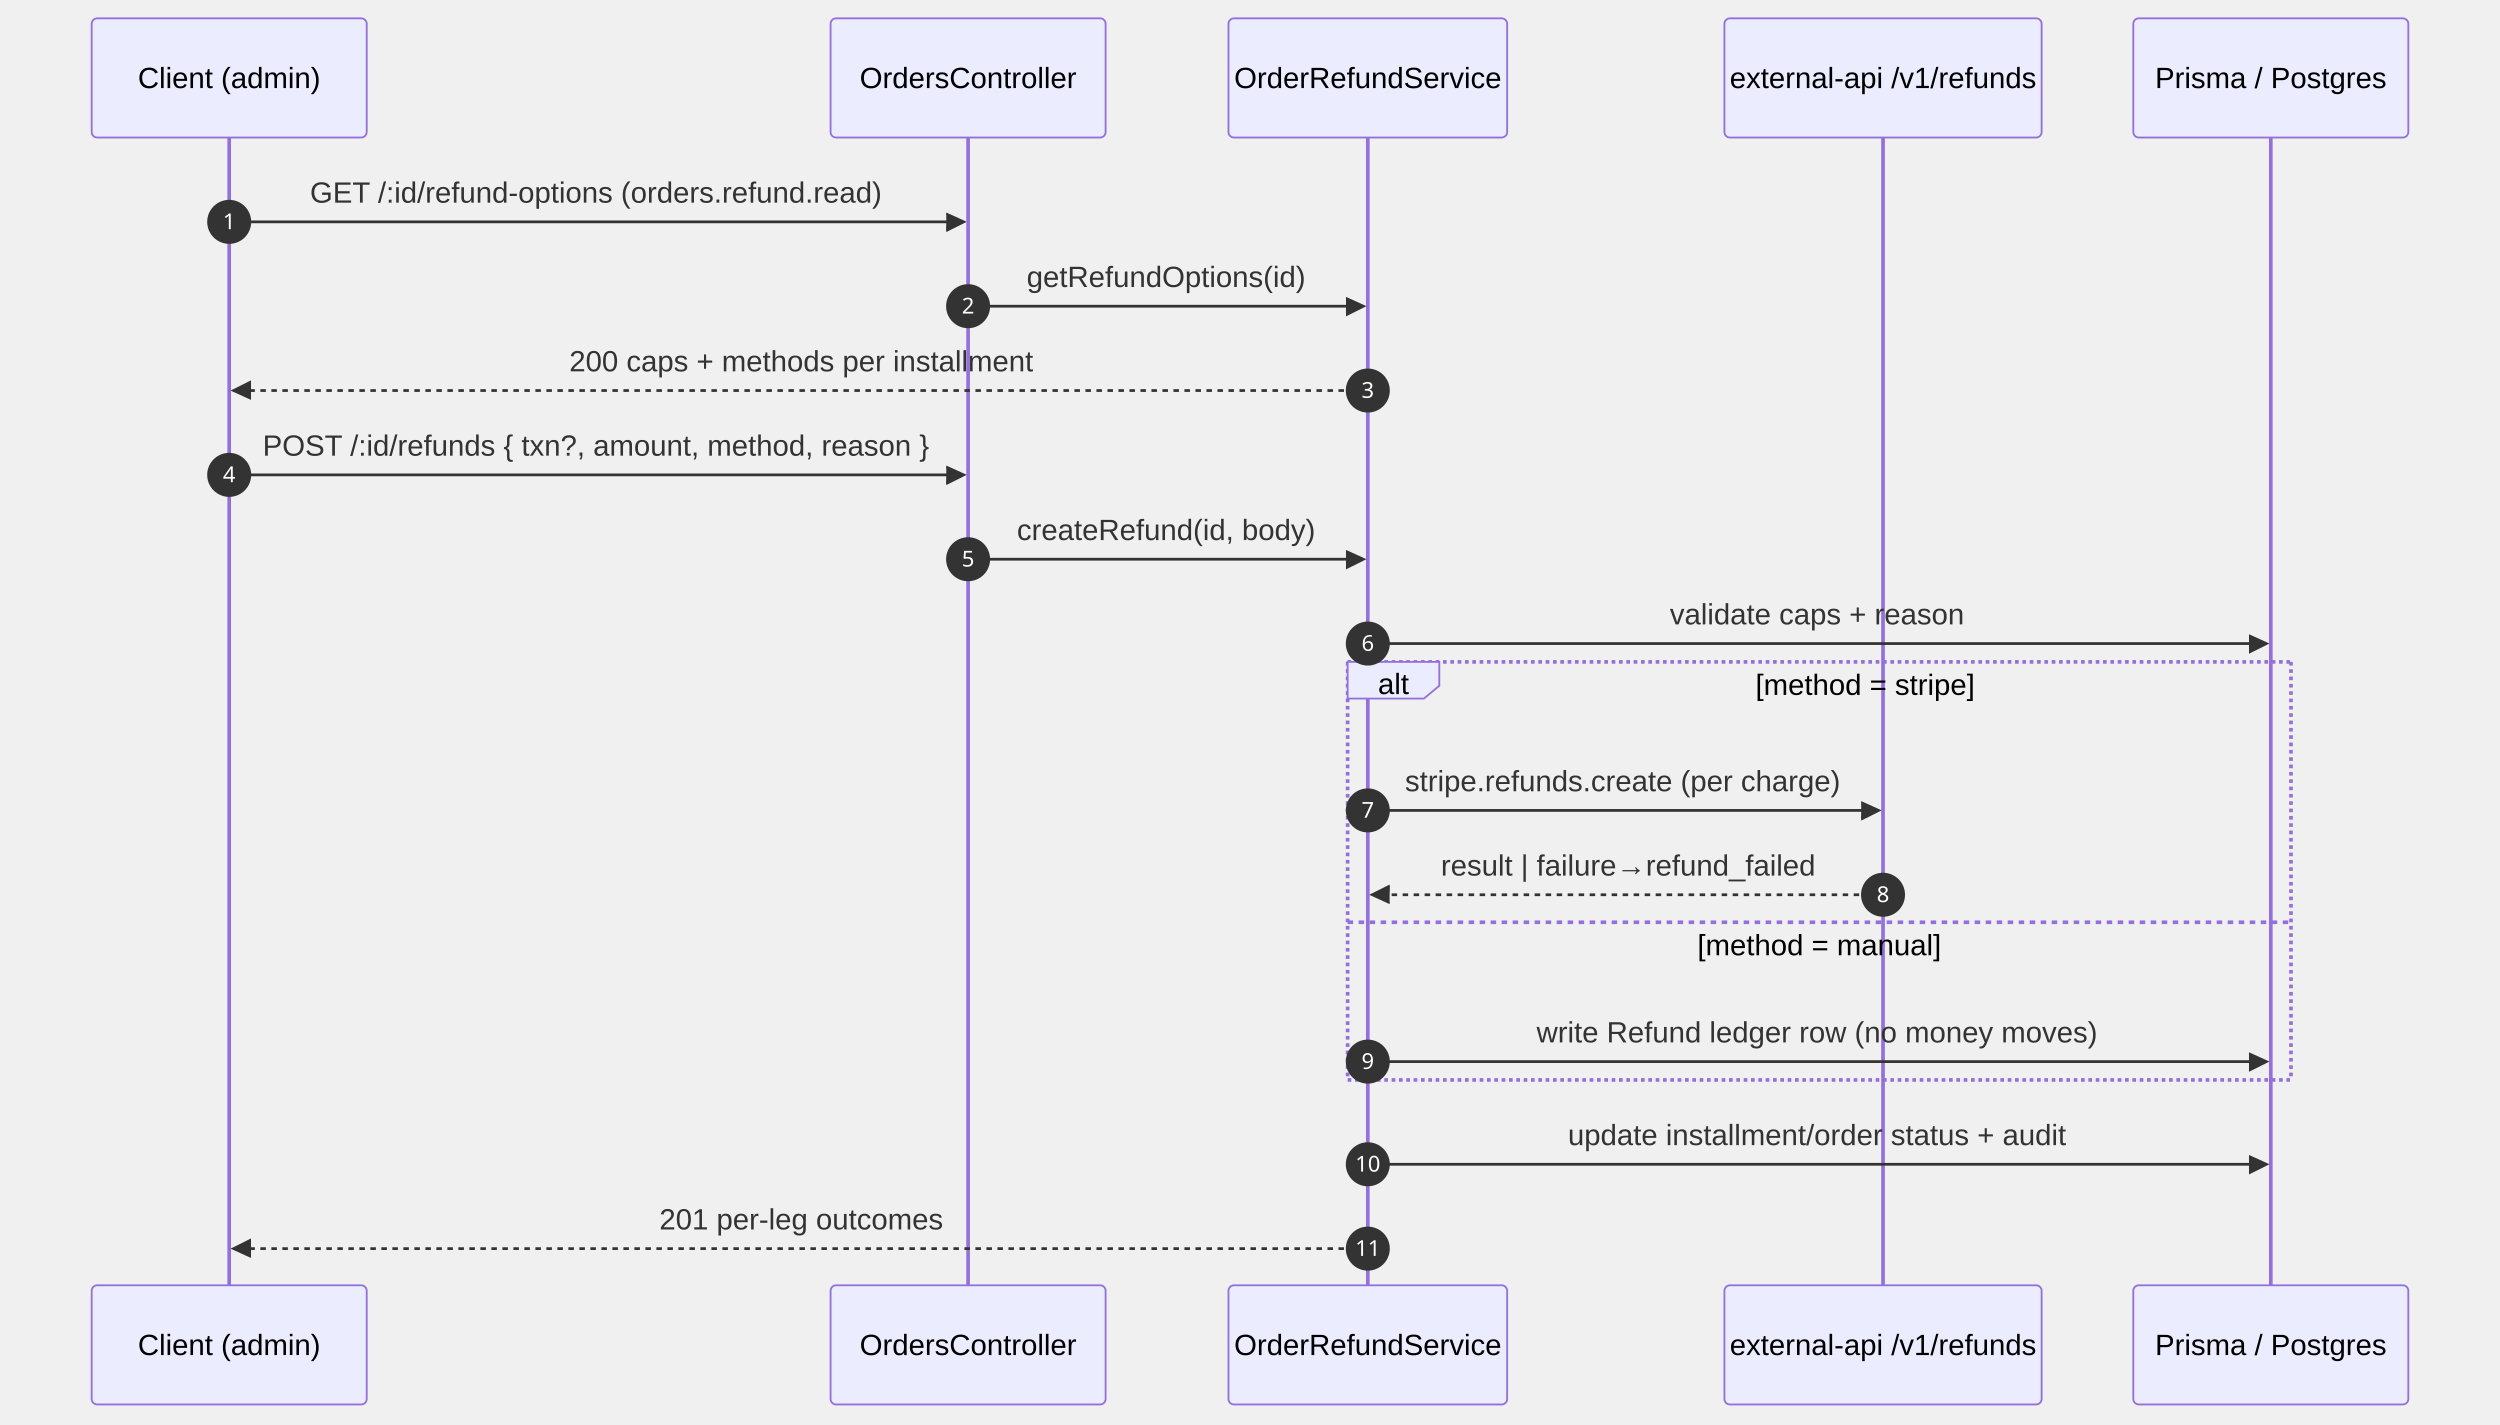
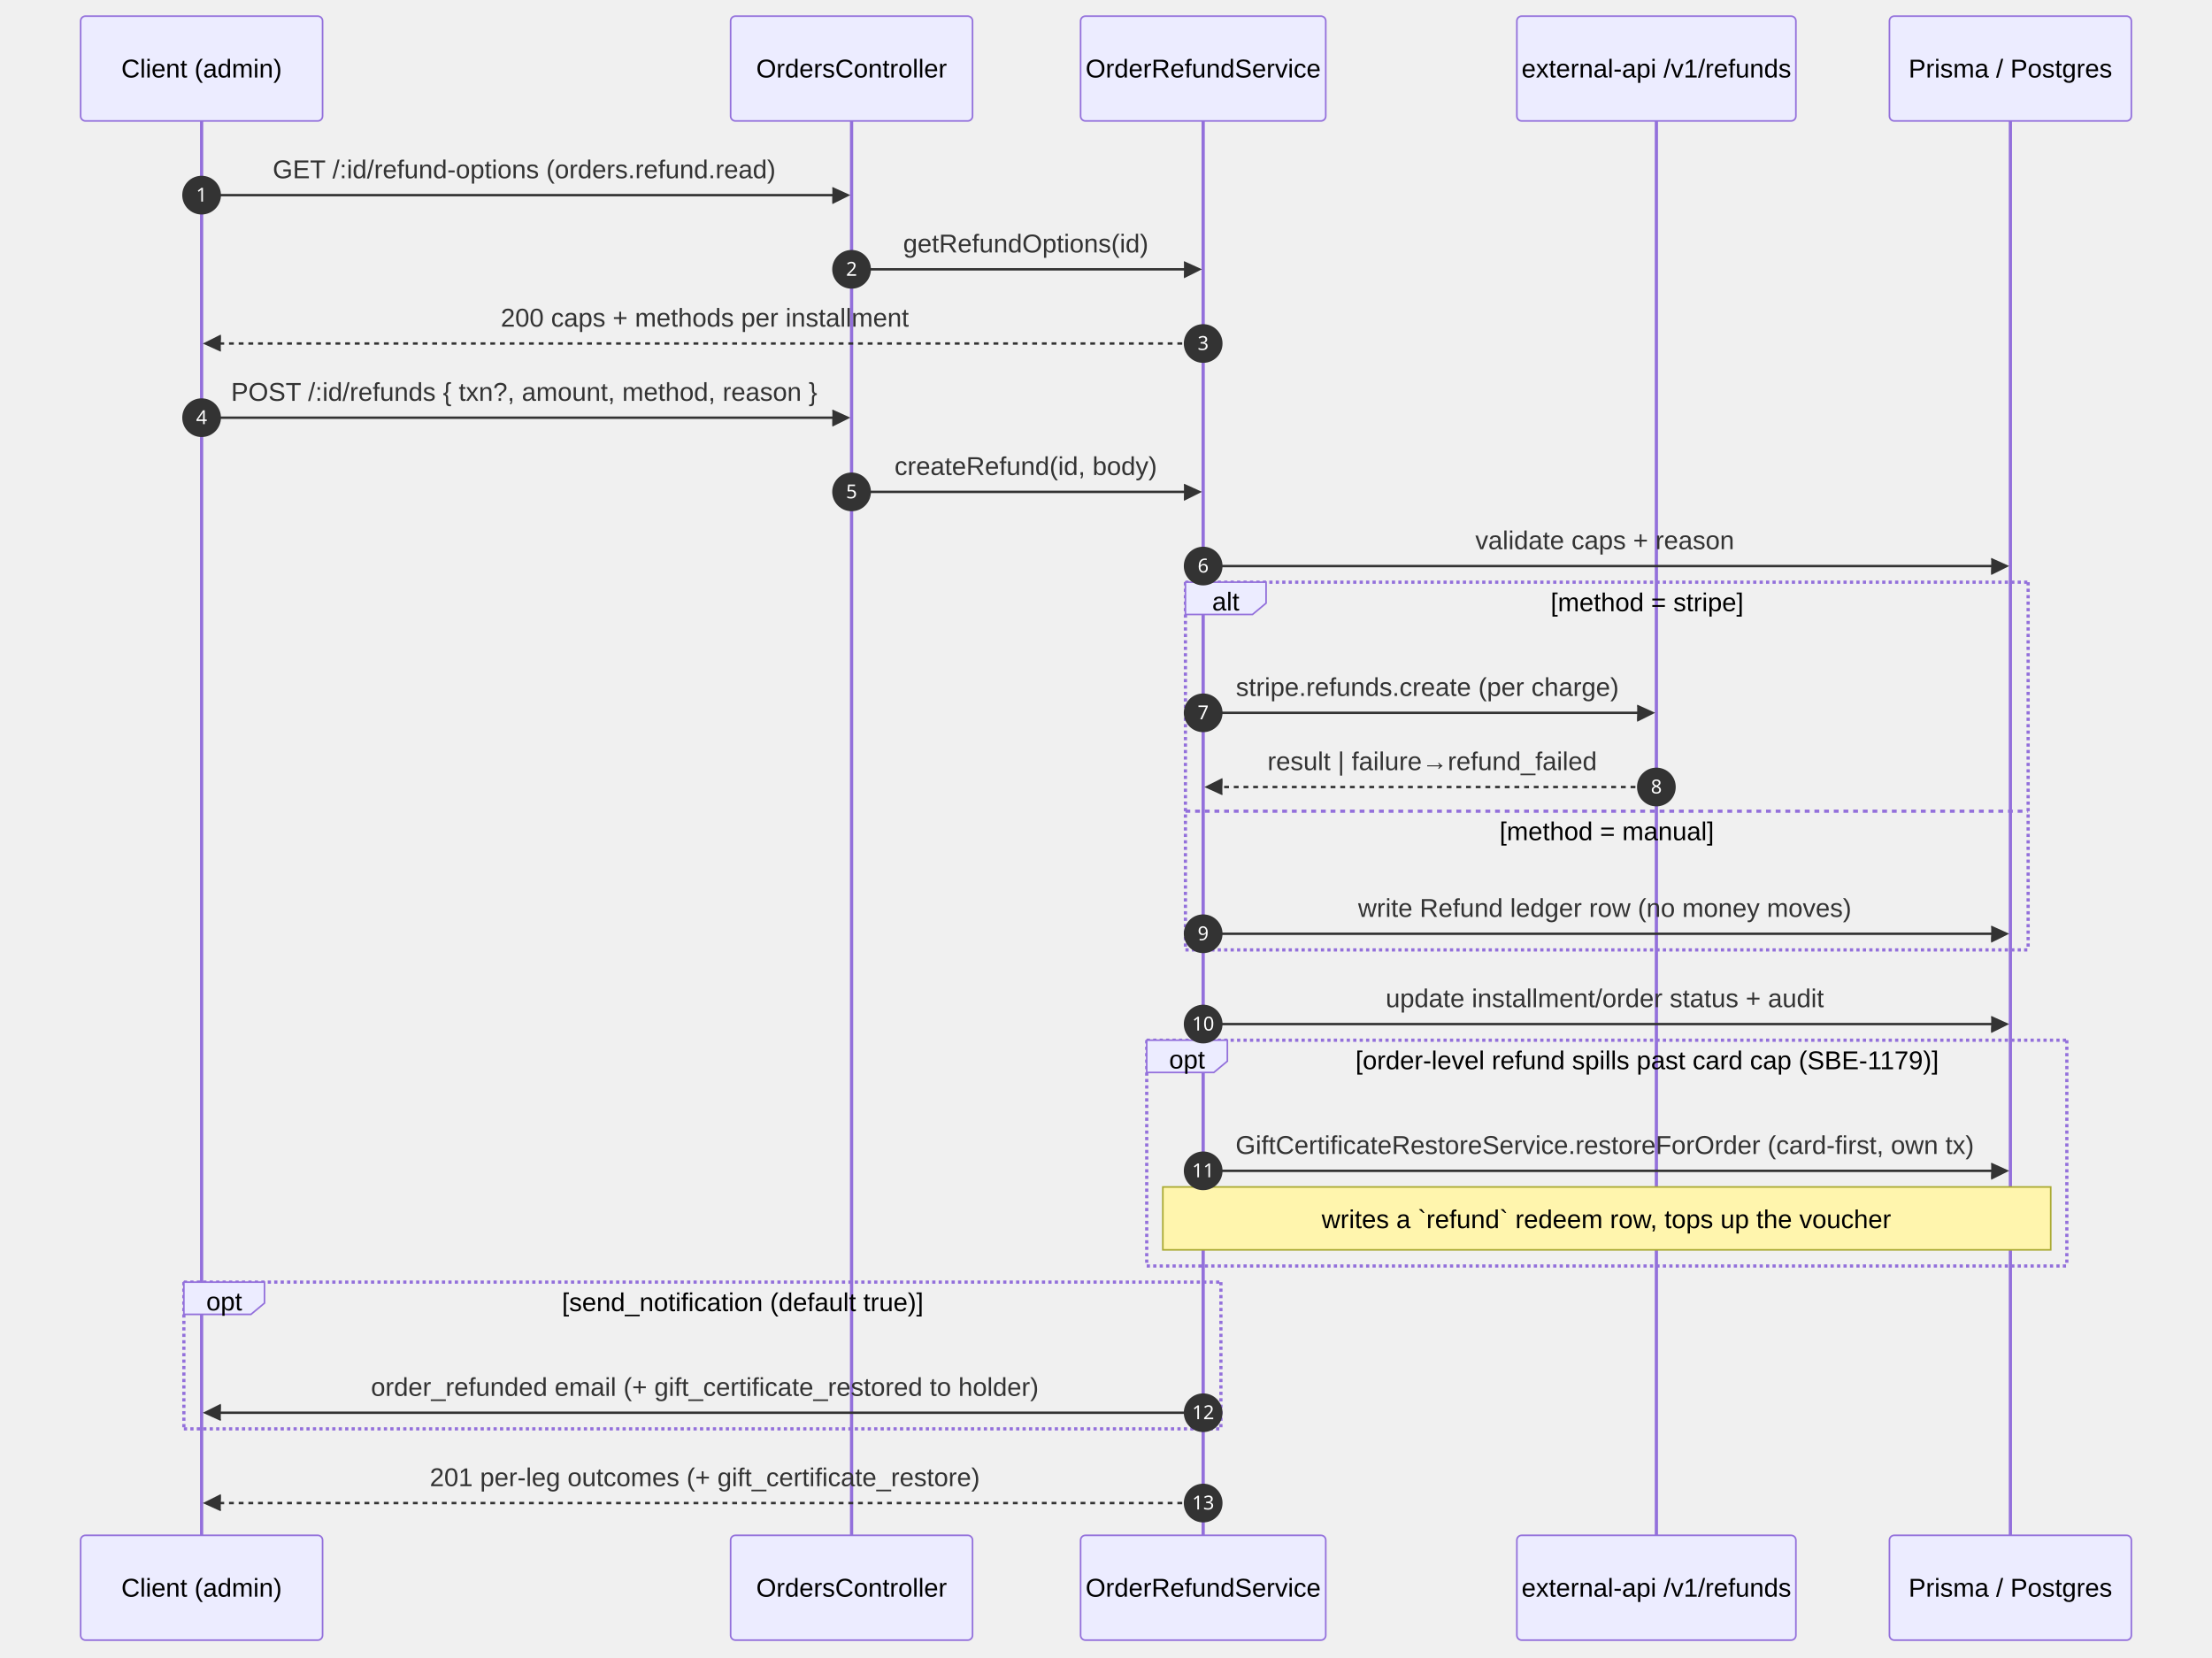
- <svg xmlns="http://www.w3.org/2000/svg" id="my-svg" width="100%" style="max-width: 1363.5px; background-color: white;" viewBox="-50 -10 1363.5 777" role="graphics-document document" aria-roledescription="sequence">
-   <g>
-     <rect x="1113.5" y="691" fill="#eaeaea" stroke="#666" width="150" height="65" name="DB" rx="3" ry="3" class="actor actor-bottom" />
-     <text x="1188.5" y="723.5" dominant-baseline="central" alignment-baseline="central" class="actor actor-box" style="text-anchor: middle; font-size: 16px; font-weight: 400;">
-       <tspan x="1188.5" dy="0">Prisma / Postgres</tspan>
-     </text>
-   </g>
-   <g>
-     <rect x="890.5" y="691" fill="#eaeaea" stroke="#666" width="173" height="65" name="Ext" rx="3" ry="3" class="actor actor-bottom" />
-     <text x="977" y="723.5" dominant-baseline="central" alignment-baseline="central" class="actor actor-box" style="text-anchor: middle; font-size: 16px; font-weight: 400;">
+ <svg xmlns="http://www.w3.org/2000/svg" id="my-svg" width="100%" style="max-width: 1371.5px; background-color: white;" viewBox="-50 -10 1371.5 1028" role="graphics-document document" aria-roledescription="sequence">
+   <g>
+     <rect x="1121.5" y="942" fill="#eaeaea" stroke="#666" width="150" height="65" name="DB" rx="3" ry="3" class="actor actor-bottom" />
+     <text x="1196.5" y="974.5" dominant-baseline="central" alignment-baseline="central" class="actor actor-box" style="text-anchor: middle; font-size: 16px; font-weight: 400;">
+       <tspan x="1196.5" dy="0">Prisma / Postgres</tspan>
+     </text>
+   </g>
+   <g>
+     <rect x="890.5" y="942" fill="#eaeaea" stroke="#666" width="173" height="65" name="Ext" rx="3" ry="3" class="actor actor-bottom" />
+     <text x="977" y="974.5" dominant-baseline="central" alignment-baseline="central" class="actor actor-box" style="text-anchor: middle; font-size: 16px; font-weight: 400;">
      <tspan x="977" dy="0">external-api /v1/refunds</tspan>
    </text>
  </g>
  <g>
-     <rect x="620" y="691" fill="#eaeaea" stroke="#666" width="152" height="65" name="Svc" rx="3" ry="3" class="actor actor-bottom" />
-     <text x="696" y="723.5" dominant-baseline="central" alignment-baseline="central" class="actor actor-box" style="text-anchor: middle; font-size: 16px; font-weight: 400;">
+     <rect x="620" y="942" fill="#eaeaea" stroke="#666" width="152" height="65" name="Svc" rx="3" ry="3" class="actor actor-bottom" />
+     <text x="696" y="974.5" dominant-baseline="central" alignment-baseline="central" class="actor actor-box" style="text-anchor: middle; font-size: 16px; font-weight: 400;">
      <tspan x="696" dy="0">OrderRefundService</tspan>
    </text>
  </g>
  <g>
-     <rect x="403" y="691" fill="#eaeaea" stroke="#666" width="150" height="65" name="Ctl" rx="3" ry="3" class="actor actor-bottom" />
-     <text x="478" y="723.5" dominant-baseline="central" alignment-baseline="central" class="actor actor-box" style="text-anchor: middle; font-size: 16px; font-weight: 400;">
+     <rect x="403" y="942" fill="#eaeaea" stroke="#666" width="150" height="65" name="Ctl" rx="3" ry="3" class="actor actor-bottom" />
+     <text x="478" y="974.5" dominant-baseline="central" alignment-baseline="central" class="actor actor-box" style="text-anchor: middle; font-size: 16px; font-weight: 400;">
      <tspan x="478" dy="0">OrdersController</tspan>
    </text>
  </g>
  <g>
-     <rect x="0" y="691" fill="#eaeaea" stroke="#666" width="150" height="65" name="C" rx="3" ry="3" class="actor actor-bottom" />
-     <text x="75" y="723.5" dominant-baseline="central" alignment-baseline="central" class="actor actor-box" style="text-anchor: middle; font-size: 16px; font-weight: 400;">
+     <rect x="0" y="942" fill="#eaeaea" stroke="#666" width="150" height="65" name="C" rx="3" ry="3" class="actor actor-bottom" />
+     <text x="75" y="974.5" dominant-baseline="central" alignment-baseline="central" class="actor actor-box" style="text-anchor: middle; font-size: 16px; font-weight: 400;">
      <tspan x="75" dy="0">Client (admin)</tspan>
    </text>
  </g>
  <g>
-     <line id="actor4" x1="1188.5" y1="65" x2="1188.5" y2="691" class="actor-line 200" stroke-width="0.5px" stroke="#999" name="DB" data-et="life-line" data-id="DB" />
+     <line id="actor4" x1="1196.5" y1="65" x2="1196.5" y2="942" class="actor-line 200" stroke-width="0.5px" stroke="#999" name="DB" data-et="life-line" data-id="DB" />
    <g id="root-4" data-et="participant" data-type="participant" data-id="DB">
-       <rect x="1113.5" y="0" fill="#eaeaea" stroke="#666" width="150" height="65" name="DB" rx="3" ry="3" class="actor actor-top" />
-       <text x="1188.5" y="32.5" dominant-baseline="central" alignment-baseline="central" class="actor actor-box" style="text-anchor: middle; font-size: 16px; font-weight: 400;">
-         <tspan x="1188.5" dy="0">Prisma / Postgres</tspan>
-       </text>
-     </g>
-   </g>
-   <g>
-     <line id="actor3" x1="977" y1="65" x2="977" y2="691" class="actor-line 200" stroke-width="0.5px" stroke="#999" name="Ext" data-et="life-line" data-id="Ext" />
+       <rect x="1121.5" y="0" fill="#eaeaea" stroke="#666" width="150" height="65" name="DB" rx="3" ry="3" class="actor actor-top" />
+       <text x="1196.5" y="32.5" dominant-baseline="central" alignment-baseline="central" class="actor actor-box" style="text-anchor: middle; font-size: 16px; font-weight: 400;">
+         <tspan x="1196.5" dy="0">Prisma / Postgres</tspan>
+       </text>
+     </g>
+   </g>
+   <g>
+     <line id="actor3" x1="977" y1="65" x2="977" y2="942" class="actor-line 200" stroke-width="0.5px" stroke="#999" name="Ext" data-et="life-line" data-id="Ext" />
    <g id="root-3" data-et="participant" data-type="participant" data-id="Ext">
      <rect x="890.5" y="0" fill="#eaeaea" stroke="#666" width="173" height="65" name="Ext" rx="3" ry="3" class="actor actor-top" />
      <text x="977" y="32.5" dominant-baseline="central" alignment-baseline="central" class="actor actor-box" style="text-anchor: middle; font-size: 16px; font-weight: 400;">
        <tspan x="977" dy="0">external-api /v1/refunds</tspan>
      </text>
    </g>
  </g>
  <g>
-     <line id="actor2" x1="696" y1="65" x2="696" y2="691" class="actor-line 200" stroke-width="0.5px" stroke="#999" name="Svc" data-et="life-line" data-id="Svc" />
+     <line id="actor2" x1="696" y1="65" x2="696" y2="942" class="actor-line 200" stroke-width="0.5px" stroke="#999" name="Svc" data-et="life-line" data-id="Svc" />
    <g id="root-2" data-et="participant" data-type="participant" data-id="Svc">
      <rect x="620" y="0" fill="#eaeaea" stroke="#666" width="152" height="65" name="Svc" rx="3" ry="3" class="actor actor-top" />
      <text x="696" y="32.5" dominant-baseline="central" alignment-baseline="central" class="actor actor-box" style="text-anchor: middle; font-size: 16px; font-weight: 400;">
        <tspan x="696" dy="0">OrderRefundService</tspan>
      </text>
    </g>
  </g>
  <g>
-     <line id="actor1" x1="478" y1="65" x2="478" y2="691" class="actor-line 200" stroke-width="0.5px" stroke="#999" name="Ctl" data-et="life-line" data-id="Ctl" />
+     <line id="actor1" x1="478" y1="65" x2="478" y2="942" class="actor-line 200" stroke-width="0.5px" stroke="#999" name="Ctl" data-et="life-line" data-id="Ctl" />
    <g id="root-1" data-et="participant" data-type="participant" data-id="Ctl">
      <rect x="403" y="0" fill="#eaeaea" stroke="#666" width="150" height="65" name="Ctl" rx="3" ry="3" class="actor actor-top" />
      <text x="478" y="32.5" dominant-baseline="central" alignment-baseline="central" class="actor actor-box" style="text-anchor: middle; font-size: 16px; font-weight: 400;">
        <tspan x="478" dy="0">OrdersController</tspan>
      </text>
    </g>
  </g>
  <g>
-     <line id="actor0" x1="75" y1="65" x2="75" y2="691" class="actor-line 200" stroke-width="0.5px" stroke="#999" name="C" data-et="life-line" data-id="C" />
+     <line id="actor0" x1="75" y1="65" x2="75" y2="942" class="actor-line 200" stroke-width="0.5px" stroke="#999" name="C" data-et="life-line" data-id="C" />
    <g id="root-0" data-et="participant" data-type="participant" data-id="C">
      <rect x="0" y="0" fill="#eaeaea" stroke="#666" width="150" height="65" name="C" rx="3" ry="3" class="actor actor-top" />
      <text x="75" y="32.5" dominant-baseline="central" alignment-baseline="central" class="actor actor-box" style="text-anchor: middle; font-size: 16px; font-weight: 400;">
        <tspan x="75" dy="0">Client (admin)</tspan>
      </text>
    </g>
  </g>
  <style>#my-svg{font-family:"trebuchet ms",verdana,arial,sans-serif;font-size:16px;fill:#333;}@keyframes edge-animation-frame{from{stroke-dashoffset:0;}}@keyframes dash{to{stroke-dashoffset:0;}}#my-svg .edge-animation-slow{stroke-dasharray:9,5!important;stroke-dashoffset:900;animation:dash 50s linear infinite;stroke-linecap:round;}#my-svg .edge-animation-fast{stroke-dasharray:9,5!important;stroke-dashoffset:900;animation:dash 20s linear infinite;stroke-linecap:round;}#my-svg .error-icon{fill:#552222;}#my-svg .error-text{fill:#552222;stroke:#552222;}#my-svg .edge-thickness-normal{stroke-width:1px;}#my-svg .edge-thickness-thick{stroke-width:3.5px;}#my-svg .edge-pattern-solid{stroke-dasharray:0;}#my-svg .edge-thickness-invisible{stroke-width:0;fill:none;}#my-svg .edge-pattern-dashed{stroke-dasharray:3;}#my-svg .edge-pattern-dotted{stroke-dasharray:2;}#my-svg .marker{fill:#333333;stroke:#333333;}#my-svg .marker.cross{stroke:#333333;}#my-svg svg{font-family:"trebuchet ms",verdana,arial,sans-serif;font-size:16px;}#my-svg p{margin:0;}#my-svg .actor{stroke:#9370DB;fill:#ECECFF;stroke-width:1;}#my-svg rect.actor.outer-path[data-look="neo"]{filter:drop-shadow(1px 2px 2px rgba(185, 185, 185, 1));}#my-svg rect.note[data-look="neo"]{stroke:#aaaa33;fill:#fff5ad;filter:drop-shadow(1px 2px 2px rgba(185, 185, 185, 1));}#my-svg text.actor&gt;tspan{fill:black;stroke:none;}#my-svg .actor-line{stroke:#9370DB;}#my-svg .innerArc{stroke-width:1.5;stroke-dasharray:none;}#my-svg .messageLine0{stroke-width:1.5;stroke-dasharray:none;stroke:#333;}#my-svg .messageLine1{stroke-width:1.5;stroke-dasharray:2,2;stroke:#333;}#my-svg [id$="-arrowhead"] path{fill:#333;stroke:#333;}#my-svg .sequenceNumber{fill:white;}#my-svg [id$="-sequencenumber"]{fill:#333;}#my-svg [id$="-crosshead"] path{fill:#333;stroke:#333;}#my-svg .messageText{fill:#333;stroke:none;}#my-svg .labelBox{stroke:#9370DB;fill:#ECECFF;filter:none;}#my-svg .labelText,#my-svg .labelText&gt;tspan{fill:black;stroke:none;}#my-svg .loopText,#my-svg .loopText&gt;tspan{fill:black;stroke:none;}#my-svg .sectionTitle,#my-svg .sectionTitle&gt;tspan{fill:black;stroke:none;}#my-svg .loopLine{stroke-width:2px;stroke-dasharray:2,2;stroke:#9370DB;fill:#9370DB;}#my-svg .note{stroke:#aaaa33;fill:#fff5ad;}#my-svg .noteText,#my-svg .noteText&gt;tspan{fill:black;stroke:none;font-weight:normal;}#my-svg .activation0{fill:#f4f4f4;stroke:#666;}#my-svg .activation1{fill:#f4f4f4;stroke:#666;}#my-svg .activation2{fill:#f4f4f4;stroke:#666;}#my-svg .actorPopupMenu{position:absolute;}#my-svg .actorPopupMenuPanel{position:absolute;fill:#ECECFF;box-shadow:0px 8px 16px 0px rgba(0,0,0,0.2);filter:drop-shadow(3px 5px 2px rgb(0 0 0 / 0.4));}#my-svg .actor-man circle,#my-svg line{fill:#ECECFF;stroke-width:2px;}#my-svg g rect.rect{filter:drop-shadow(1px 2px 2px rgba(185, 185, 185, 1));stroke:#9370DB;}#my-svg .node .neo-node{stroke:#9370DB;}#my-svg [data-look="neo"].node rect,#my-svg [data-look="neo"].cluster rect,#my-svg [data-look="neo"].node polygon{stroke:#9370DB;filter:drop-shadow(1px 2px 2px rgba(185, 185, 185, 1));}#my-svg [data-look="neo"].swimlane.cluster rect{filter:none;}#my-svg [data-look="neo"].node path{stroke:#9370DB;stroke-width:1px;}#my-svg [data-look="neo"].node .outer-path{filter:drop-shadow(1px 2px 2px rgba(185, 185, 185, 1));}#my-svg [data-look="neo"].node .neo-line path{stroke:#9370DB;filter:none;}#my-svg [data-look="neo"].node circle{stroke:#9370DB;filter:drop-shadow(1px 2px 2px rgba(185, 185, 185, 1));}#my-svg [data-look="neo"].node circle .state-start{fill:#000000;}#my-svg [data-look="neo"].icon-shape .icon{fill:#9370DB;filter:drop-shadow(1px 2px 2px rgba(185, 185, 185, 1));}#my-svg [data-look="neo"].icon-shape .icon-neo path{stroke:#9370DB;filter:drop-shadow(1px 2px 2px rgba(185, 185, 185, 1));}#my-svg :root{--mermaid-font-family:"trebuchet ms",verdana,arial,sans-serif;}</style>
  <g />
  <defs>
    <symbol id="my-svg-computer" width="24" height="24">
      <path transform="scale(.5)" d="M2 2v13h20v-13h-20zm18 11h-16v-9h16v9zm-10.228 6l.466-1h3.524l.467 1h-4.457zm14.228 3h-24l2-6h2.104l-1.33 4h18.45l-1.297-4h2.073l2 6zm-5-10h-14v-7h14v7z" />
    </symbol>
  </defs>
  <defs>
    <symbol id="my-svg-database" fill-rule="evenodd" clip-rule="evenodd">
      <path transform="scale(.5)" d="M12.258.001l.256.004.255.005.253.008.251.01.249.012.247.015.246.016.242.019.241.02.239.023.236.024.233.027.231.028.229.031.225.032.223.034.22.036.217.038.214.04.211.041.208.043.205.045.201.046.198.048.194.05.191.051.187.053.183.054.18.056.175.057.172.059.168.06.163.061.16.063.155.064.15.066.074.033.073.033.071.034.07.034.069.035.068.035.067.035.066.035.064.036.064.036.062.036.06.036.06.037.058.037.058.037.055.038.055.038.053.038.052.038.051.039.05.039.048.039.047.039.045.04.044.04.043.04.041.04.04.041.039.041.037.041.036.041.034.041.033.042.032.042.03.042.029.042.027.042.026.043.024.043.023.043.021.043.02.043.018.044.017.043.015.044.013.044.012.044.011.045.009.044.007.045.006.045.004.045.002.045.001.045v17l-.001.045-.002.045-.004.045-.006.045-.007.045-.009.044-.011.045-.012.044-.013.044-.015.044-.017.043-.018.044-.02.043-.021.043-.023.043-.024.043-.026.043-.027.042-.029.042-.03.042-.032.042-.033.042-.034.041-.036.041-.037.041-.039.041-.04.041-.041.04-.043.04-.044.04-.045.04-.047.039-.048.039-.05.039-.051.039-.052.038-.053.038-.055.038-.055.038-.058.037-.058.037-.06.037-.06.036-.062.036-.064.036-.064.036-.066.035-.067.035-.068.035-.069.035-.07.034-.071.034-.073.033-.074.033-.15.066-.155.064-.16.063-.163.061-.168.06-.172.059-.175.057-.18.056-.183.054-.187.053-.191.051-.194.05-.198.048-.201.046-.205.045-.208.043-.211.041-.214.04-.217.038-.22.036-.223.034-.225.032-.229.031-.231.028-.233.027-.236.024-.239.023-.241.02-.242.019-.246.016-.247.015-.249.012-.251.01-.253.008-.255.005-.256.004-.258.001-.258-.001-.256-.004-.255-.005-.253-.008-.251-.01-.249-.012-.247-.015-.245-.016-.243-.019-.241-.02-.238-.023-.236-.024-.234-.027-.231-.028-.228-.031-.226-.032-.223-.034-.22-.036-.217-.038-.214-.04-.211-.041-.208-.043-.204-.045-.201-.046-.198-.048-.195-.05-.19-.051-.187-.053-.184-.054-.179-.056-.176-.057-.172-.059-.167-.06-.164-.061-.159-.063-.155-.064-.151-.066-.074-.033-.072-.033-.072-.034-.07-.034-.069-.035-.068-.035-.067-.035-.066-.035-.064-.036-.063-.036-.062-.036-.061-.036-.06-.037-.058-.037-.057-.037-.056-.038-.055-.038-.053-.038-.052-.038-.051-.039-.049-.039-.049-.039-.046-.039-.046-.04-.044-.04-.043-.04-.041-.04-.04-.041-.039-.041-.037-.041-.036-.041-.034-.041-.033-.042-.032-.042-.03-.042-.029-.042-.027-.042-.026-.043-.024-.043-.023-.043-.021-.043-.02-.043-.018-.044-.017-.043-.015-.044-.013-.044-.012-.044-.011-.045-.009-.044-.007-.045-.006-.045-.004-.045-.002-.045-.001-.045v-17l.001-.045.002-.045.004-.045.006-.045.007-.045.009-.044.011-.045.012-.044.013-.044.015-.044.017-.043.018-.044.02-.043.021-.043.023-.043.024-.043.026-.043.027-.042.029-.042.03-.042.032-.042.033-.042.034-.041.036-.041.037-.041.039-.041.04-.041.041-.04.043-.04.044-.04.046-.04.046-.039.049-.039.049-.039.051-.039.052-.038.053-.038.055-.038.056-.038.057-.037.058-.037.06-.037.061-.036.062-.036.063-.036.064-.036.066-.035.067-.035.068-.035.069-.035.07-.034.072-.034.072-.033.074-.033.151-.066.155-.064.159-.063.164-.061.167-.06.172-.059.176-.057.179-.056.184-.054.187-.053.19-.051.195-.05.198-.048.201-.046.204-.045.208-.043.211-.041.214-.04.217-.038.22-.036.223-.034.226-.032.228-.031.231-.028.234-.027.236-.024.238-.023.241-.02.243-.019.245-.016.247-.015.249-.012.251-.01.253-.008.255-.005.256-.004.258-.001.258.001zm-9.258 20.499v.01l.001.021.003.021.004.022.005.021.006.022.007.022.009.023.01.022.011.023.012.023.013.023.015.023.016.024.017.023.018.024.019.024.021.024.022.025.023.024.024.025.052.049.056.05.061.051.066.051.07.051.075.051.079.052.084.052.088.052.092.052.097.052.102.051.105.052.11.052.114.051.119.051.123.051.127.05.131.05.135.05.139.048.144.049.147.047.152.047.155.047.16.045.163.045.167.043.171.043.176.041.178.041.183.039.187.039.19.037.194.035.197.035.202.033.204.031.209.03.212.029.216.027.219.025.222.024.226.021.23.02.233.018.236.016.24.015.243.012.246.01.249.008.253.005.256.004.259.001.26-.001.257-.004.254-.005.25-.008.247-.011.244-.012.241-.014.237-.016.233-.018.231-.021.226-.021.224-.024.22-.026.216-.027.212-.028.21-.031.205-.031.202-.034.198-.034.194-.036.191-.037.187-.039.183-.04.179-.04.175-.042.172-.043.168-.044.163-.045.16-.046.155-.046.152-.047.148-.048.143-.049.139-.049.136-.05.131-.05.126-.05.123-.051.118-.052.114-.051.11-.052.106-.052.101-.052.096-.052.092-.052.088-.053.083-.051.079-.052.074-.052.07-.051.065-.051.06-.051.056-.05.051-.05.023-.024.023-.025.021-.024.02-.024.019-.024.018-.024.017-.024.015-.023.014-.024.013-.023.012-.023.01-.023.01-.022.008-.022.006-.022.006-.022.004-.022.004-.021.001-.021.001-.021v-4.127l-.077.055-.08.053-.083.054-.085.053-.087.052-.09.052-.093.051-.095.05-.097.05-.1.049-.102.049-.105.048-.106.047-.109.047-.111.046-.114.045-.115.045-.118.044-.12.043-.122.042-.124.042-.126.041-.128.04-.13.04-.132.038-.134.038-.135.037-.138.037-.139.035-.142.035-.143.034-.144.033-.147.032-.148.031-.15.03-.151.03-.153.029-.154.027-.156.027-.158.026-.159.025-.161.024-.162.023-.163.022-.165.021-.166.02-.167.019-.169.018-.169.017-.171.016-.173.015-.173.014-.175.013-.175.012-.177.011-.178.01-.179.008-.179.008-.181.006-.182.005-.182.004-.184.003-.184.002h-.37l-.184-.002-.184-.003-.182-.004-.182-.005-.181-.006-.179-.008-.179-.008-.178-.01-.176-.011-.176-.012-.175-.013-.173-.014-.172-.015-.171-.016-.17-.017-.169-.018-.167-.019-.166-.02-.165-.021-.163-.022-.162-.023-.161-.024-.159-.025-.157-.026-.156-.027-.155-.027-.153-.029-.151-.03-.15-.03-.148-.031-.146-.032-.145-.033-.143-.034-.141-.035-.14-.035-.137-.037-.136-.037-.134-.038-.132-.038-.13-.04-.128-.04-.126-.041-.124-.042-.122-.042-.12-.044-.117-.043-.116-.045-.113-.045-.112-.046-.109-.047-.106-.047-.105-.048-.102-.049-.1-.049-.097-.05-.095-.05-.093-.052-.09-.051-.087-.052-.085-.053-.083-.054-.08-.054-.077-.054v4.127zm0-5.654v.011l.001.021.003.021.004.021.005.022.006.022.007.022.009.022.01.022.011.023.012.023.013.023.015.024.016.023.017.024.018.024.019.024.021.024.022.024.023.025.024.024.052.05.056.05.061.05.066.051.07.051.075.052.079.051.084.052.088.052.092.052.097.052.102.052.105.052.11.051.114.051.119.052.123.05.127.051.131.05.135.049.139.049.144.048.147.048.152.047.155.046.16.045.163.045.167.044.171.042.176.042.178.04.183.04.187.038.19.037.194.036.197.034.202.033.204.032.209.03.212.028.216.027.219.025.222.024.226.022.23.02.233.018.236.016.24.014.243.012.246.01.249.008.253.006.256.003.259.001.26-.001.257-.003.254-.006.25-.008.247-.01.244-.012.241-.015.237-.016.233-.018.231-.02.226-.022.224-.024.22-.025.216-.027.212-.029.21-.03.205-.032.202-.033.198-.035.194-.036.191-.037.187-.039.183-.039.179-.041.175-.042.172-.043.168-.044.163-.045.16-.045.155-.047.152-.047.148-.048.143-.048.139-.05.136-.049.131-.05.126-.051.123-.051.118-.051.114-.052.11-.052.106-.052.101-.052.096-.052.092-.052.088-.052.083-.052.079-.052.074-.051.07-.052.065-.051.06-.05.056-.051.051-.049.023-.025.023-.024.021-.025.02-.024.019-.024.018-.024.017-.024.015-.023.014-.023.013-.024.012-.022.01-.023.01-.023.008-.022.006-.022.006-.022.004-.021.004-.022.001-.021.001-.021v-4.139l-.077.054-.08.054-.083.054-.085.052-.087.053-.09.051-.093.051-.095.051-.097.05-.1.049-.102.049-.105.048-.106.047-.109.047-.111.046-.114.045-.115.044-.118.044-.12.044-.122.042-.124.042-.126.041-.128.04-.13.039-.132.039-.134.038-.135.037-.138.036-.139.036-.142.035-.143.033-.144.033-.147.033-.148.031-.15.03-.151.03-.153.028-.154.028-.156.027-.158.026-.159.025-.161.024-.162.023-.163.022-.165.021-.166.02-.167.019-.169.018-.169.017-.171.016-.173.015-.173.014-.175.013-.175.012-.177.011-.178.009-.179.009-.179.007-.181.007-.182.005-.182.004-.184.003-.184.002h-.37l-.184-.002-.184-.003-.182-.004-.182-.005-.181-.007-.179-.007-.179-.009-.178-.009-.176-.011-.176-.012-.175-.013-.173-.014-.172-.015-.171-.016-.17-.017-.169-.018-.167-.019-.166-.02-.165-.021-.163-.022-.162-.023-.161-.024-.159-.025-.157-.026-.156-.027-.155-.028-.153-.028-.151-.03-.15-.03-.148-.031-.146-.033-.145-.033-.143-.033-.141-.035-.14-.036-.137-.036-.136-.037-.134-.038-.132-.039-.13-.039-.128-.04-.126-.041-.124-.042-.122-.043-.12-.043-.117-.044-.116-.044-.113-.046-.112-.046-.109-.046-.106-.047-.105-.048-.102-.049-.1-.049-.097-.05-.095-.051-.093-.051-.09-.051-.087-.053-.085-.052-.083-.054-.08-.054-.077-.054v4.139zm0-5.666v.011l.001.02.003.022.004.021.005.022.006.021.007.022.009.023.01.022.011.023.012.023.013.023.015.023.016.024.017.024.018.023.019.024.021.025.022.024.023.024.024.025.052.05.056.05.061.05.066.051.07.051.075.052.079.051.084.052.088.052.092.052.097.052.102.052.105.051.11.052.114.051.119.051.123.051.127.05.131.05.135.05.139.049.144.048.147.048.152.047.155.046.16.045.163.045.167.043.171.043.176.042.178.04.183.04.187.038.19.037.194.036.197.034.202.033.204.032.209.03.212.028.216.027.219.025.222.024.226.021.23.02.233.018.236.017.24.014.243.012.246.01.249.008.253.006.256.003.259.001.26-.001.257-.003.254-.006.25-.008.247-.01.244-.013.241-.014.237-.016.233-.018.231-.02.226-.022.224-.024.22-.025.216-.027.212-.029.21-.03.205-.032.202-.033.198-.035.194-.036.191-.037.187-.039.183-.039.179-.041.175-.042.172-.043.168-.044.163-.045.16-.045.155-.047.152-.047.148-.048.143-.049.139-.049.136-.049.131-.051.126-.05.123-.051.118-.052.114-.051.11-.052.106-.052.101-.052.096-.052.092-.052.088-.052.083-.052.079-.052.074-.052.07-.051.065-.051.06-.051.056-.05.051-.049.023-.025.023-.025.021-.024.02-.024.019-.024.018-.024.017-.024.015-.023.014-.024.013-.023.012-.023.01-.022.01-.023.008-.022.006-.022.006-.022.004-.022.004-.021.001-.021.001-.021v-4.153l-.077.054-.08.054-.083.053-.085.053-.087.053-.09.051-.093.051-.095.051-.097.05-.1.049-.102.048-.105.048-.106.048-.109.046-.111.046-.114.046-.115.044-.118.044-.12.043-.122.043-.124.042-.126.041-.128.04-.13.039-.132.039-.134.038-.135.037-.138.036-.139.036-.142.034-.143.034-.144.033-.147.032-.148.032-.15.03-.151.03-.153.028-.154.028-.156.027-.158.026-.159.024-.161.024-.162.023-.163.023-.165.021-.166.02-.167.019-.169.018-.169.017-.171.016-.173.015-.173.014-.175.013-.175.012-.177.01-.178.01-.179.009-.179.007-.181.006-.182.006-.182.004-.184.003-.184.001-.185.001-.185-.001-.184-.001-.184-.003-.182-.004-.182-.006-.181-.006-.179-.007-.179-.009-.178-.01-.176-.01-.176-.012-.175-.013-.173-.014-.172-.015-.171-.016-.17-.017-.169-.018-.167-.019-.166-.02-.165-.021-.163-.023-.162-.023-.161-.024-.159-.024-.157-.026-.156-.027-.155-.028-.153-.028-.151-.03-.15-.03-.148-.032-.146-.032-.145-.033-.143-.034-.141-.034-.14-.036-.137-.036-.136-.037-.134-.038-.132-.039-.13-.039-.128-.041-.126-.041-.124-.041-.122-.043-.12-.043-.117-.044-.116-.044-.113-.046-.112-.046-.109-.046-.106-.048-.105-.048-.102-.048-.1-.05-.097-.049-.095-.051-.093-.051-.09-.052-.087-.052-.085-.053-.083-.053-.08-.054-.077-.054v4.153zm8.74-8.179l-.257.004-.254.005-.25.008-.247.011-.244.012-.241.014-.237.016-.233.018-.231.021-.226.022-.224.023-.22.026-.216.027-.212.028-.21.031-.205.032-.202.033-.198.034-.194.036-.191.038-.187.038-.183.04-.179.041-.175.042-.172.043-.168.043-.163.045-.16.046-.155.046-.152.048-.148.048-.143.048-.139.049-.136.05-.131.05-.126.051-.123.051-.118.051-.114.052-.11.052-.106.052-.101.052-.096.052-.092.052-.088.052-.083.052-.079.052-.074.051-.07.052-.065.051-.06.05-.056.05-.051.05-.023.025-.023.024-.021.024-.02.025-.019.024-.018.024-.017.023-.015.024-.014.023-.013.023-.012.023-.01.023-.01.022-.008.022-.006.023-.006.021-.004.022-.004.021-.001.021-.001.021.001.021.001.021.004.021.004.022.006.021.006.023.008.022.01.022.01.023.012.023.013.023.014.023.015.024.017.023.018.024.019.024.02.025.021.024.023.024.023.025.051.05.056.05.06.05.065.051.07.052.074.051.079.052.083.052.088.052.092.052.096.052.101.052.106.052.11.052.114.052.118.051.123.051.126.051.131.05.136.05.139.049.143.048.148.048.152.048.155.046.16.046.163.045.168.043.172.043.175.042.179.041.183.04.187.038.191.038.194.036.198.034.202.033.205.032.21.031.212.028.216.027.22.026.224.023.226.022.231.021.233.018.237.016.241.014.244.012.247.011.25.008.254.005.257.004.26.001.26-.001.257-.004.254-.005.25-.008.247-.011.244-.012.241-.014.237-.016.233-.018.231-.021.226-.022.224-.023.22-.026.216-.027.212-.028.21-.031.205-.032.202-.033.198-.034.194-.036.191-.038.187-.038.183-.04.179-.041.175-.042.172-.043.168-.043.163-.045.16-.046.155-.046.152-.048.148-.048.143-.048.139-.049.136-.05.131-.05.126-.051.123-.051.118-.051.114-.052.11-.052.106-.052.101-.052.096-.052.092-.052.088-.052.083-.052.079-.052.074-.051.07-.052.065-.051.06-.05.056-.05.051-.05.023-.025.023-.024.021-.024.02-.025.019-.024.018-.024.017-.023.015-.024.014-.023.013-.023.012-.023.01-.023.01-.022.008-.022.006-.023.006-.021.004-.022.004-.021.001-.021.001-.021-.001-.021-.001-.021-.004-.021-.004-.022-.006-.021-.006-.023-.008-.022-.01-.022-.01-.023-.012-.023-.013-.023-.014-.023-.015-.024-.017-.023-.018-.024-.019-.024-.02-.025-.021-.024-.023-.024-.023-.025-.051-.05-.056-.05-.06-.05-.065-.051-.07-.052-.074-.051-.079-.052-.083-.052-.088-.052-.092-.052-.096-.052-.101-.052-.106-.052-.11-.052-.114-.052-.118-.051-.123-.051-.126-.051-.131-.05-.136-.05-.139-.049-.143-.048-.148-.048-.152-.048-.155-.046-.16-.046-.163-.045-.168-.043-.172-.043-.175-.042-.179-.041-.183-.04-.187-.038-.191-.038-.194-.036-.198-.034-.202-.033-.205-.032-.21-.031-.212-.028-.216-.027-.22-.026-.224-.023-.226-.022-.231-.021-.233-.018-.237-.016-.241-.014-.244-.012-.247-.011-.25-.008-.254-.005-.257-.004-.26-.001-.26.001z" />
    </symbol>
  </defs>
  <defs>
    <symbol id="my-svg-clock" width="24" height="24">
      <path transform="scale(.5)" d="M12 2c5.514 0 10 4.486 10 10s-4.486 10-10 10-10-4.486-10-10 4.486-10 10-10zm0-2c-6.627 0-12 5.373-12 12s5.373 12 12 12 12-5.373 12-12-5.373-12-12-12zm5.848 12.459c.202.038.202.333.001.372-1.907.361-6.045 1.111-6.547 1.111-.719 0-1.301-.582-1.301-1.301 0-.512.77-5.447 1.125-7.445.034-.192.312-.181.343.014l.985 6.238 5.394 1.011z" />
    </symbol>
  </defs>
  <defs>
    <marker id="my-svg-arrowhead" refX="7.9" refY="5" markerUnits="userSpaceOnUse" markerWidth="12" markerHeight="12" orient="auto-start-reverse">
      <path d="M -1 0 L 10 5 L 0 10 z" />
    </marker>
  </defs>
  <defs>
    <marker id="my-svg-crosshead" markerWidth="15" markerHeight="8" orient="auto" refX="4" refY="4.5">
      <path fill="none" stroke="#000000" stroke-width="1pt" d="M 1,2 L 6,7 M 6,2 L 1,7" style="stroke-dasharray: 0, 0;" />
    </marker>
  </defs>
  <defs>
    <marker id="my-svg-filled-head" refX="15.5" refY="7" markerWidth="20" markerHeight="28" orient="auto">
      <path d="M 18,7 L9,13 L14,7 L9,1 Z" />
    </marker>
  </defs>
  <defs>
    <marker id="my-svg-sequencenumber" refX="15" refY="15" markerWidth="60" markerHeight="40" orient="auto">
      <circle cx="15" cy="15" r="6" />
    </marker>
  </defs>
  <defs>
    <marker id="my-svg-solidTopArrowHead" refX="7.9" refY="7.25" markerUnits="userSpaceOnUse" markerWidth="12" markerHeight="12" orient="auto-start-reverse">
      <path d="M 0 0 L 10 8 L 0 8 z" />
    </marker>
  </defs>
  <defs>
    <marker id="my-svg-solidBottomArrowHead" refX="7.9" refY="0.75" markerUnits="userSpaceOnUse" markerWidth="12" markerHeight="12" orient="auto-start-reverse">
      <path d="M 0 0 L 10 0 L 0 8 z" />
    </marker>
  </defs>
  <defs>
    <marker id="my-svg-stickTopArrowHead" refX="7.5" refY="7" markerUnits="userSpaceOnUse" markerWidth="12" markerHeight="12" orient="auto-start-reverse">
      <path d="M 0 0 L 7 7" stroke="black" stroke-width="1.5" fill="none" />
    </marker>
  </defs>
  <defs>
    <marker id="my-svg-stickBottomArrowHead" refX="7.5" refY="0" markerUnits="userSpaceOnUse" markerWidth="12" markerHeight="12" orient="auto-start-reverse">
      <path d="M 0 7 L 7 0" stroke="black" stroke-width="1.5" fill="none" />
    </marker>
  </defs>
  <g data-et="control-structure" data-id="i12">
-     <line x1="685" y1="351" x2="1199.5" y2="351" class="loopLine" />
-     <line x1="1199.5" y1="351" x2="1199.5" y2="579" class="loopLine" />
-     <line x1="685" y1="579" x2="1199.5" y2="579" class="loopLine" />
+     <line x1="685" y1="351" x2="1207.5" y2="351" class="loopLine" />
+     <line x1="1207.5" y1="351" x2="1207.5" y2="579" class="loopLine" />
+     <line x1="685" y1="579" x2="1207.5" y2="579" class="loopLine" />
    <line x1="685" y1="351" x2="685" y2="579" class="loopLine" />
-     <line x1="685" y1="493" x2="1199.5" y2="493" class="loopLine" style="stroke-dasharray: 3, 3;" />
+     <line x1="685" y1="493" x2="1207.5" y2="493" class="loopLine" style="stroke-dasharray: 3, 3;" />
    <polygon points="685,351 735,351 735,364 726.6,371 685,371" class="labelBox" />
    <text x="710" y="364" text-anchor="middle" dominant-baseline="middle" alignment-baseline="middle" class="labelText" style="font-size: 16px; font-weight: 400;">alt</text>
-     <text x="967.25" y="369" text-anchor="middle" class="loopText" style="font-size: 16px; font-weight: 400;">
-       <tspan x="967.25">[method = stripe]</tspan>
-     </text>
-     <text x="942.25" y="511" text-anchor="middle" class="sectionTitle" style="font-size: 16px; font-weight: 400;">[method = manual]</text>
+     <text x="971.25" y="369" text-anchor="middle" class="loopText" style="font-size: 16px; font-weight: 400;">
+       <tspan x="971.25">[method = stripe]</tspan>
+     </text>
+     <text x="946.25" y="511" text-anchor="middle" class="sectionTitle" style="font-size: 16px; font-weight: 400;">[method = manual]</text>
+   </g>
+   <g data-et="note" data-id="i16">
+     <rect x="671" y="726" fill="#EDF2AE" stroke="#666" width="550.5" height="39" class="note" />
+     <text x="946" y="731" text-anchor="middle" dominant-baseline="middle" alignment-baseline="middle" class="noteText" dy="1em" style="font-size: 16px; font-weight: 400;">
+       <tspan x="946">writes a `refund` redeem row, tops up the voucher</tspan>
+     </text>
+   </g>
+   <g data-et="control-structure" data-id="i17">
+     <line x1="661" y1="635" x2="1231.5" y2="635" class="loopLine" />
+     <line x1="1231.5" y1="635" x2="1231.5" y2="775" class="loopLine" />
+     <line x1="661" y1="775" x2="1231.5" y2="775" class="loopLine" />
+     <line x1="661" y1="635" x2="661" y2="775" class="loopLine" />
+     <polygon points="661,635 711,635 711,648 702.6,655 661,655" class="labelBox" />
+     <text x="686" y="648" text-anchor="middle" dominant-baseline="middle" alignment-baseline="middle" class="labelText" style="font-size: 16px; font-weight: 400;">opt</text>
+     <text x="971.25" y="653" text-anchor="middle" class="loopText" style="font-size: 16px; font-weight: 400;">
+       <tspan x="971.25">[order-level refund spills past card cap (SBE-1179)]</tspan>
+     </text>
+   </g>
+   <g data-et="control-structure" data-id="i20">
+     <line x1="64" y1="785" x2="707" y2="785" class="loopLine" />
+     <line x1="707" y1="785" x2="707" y2="876" class="loopLine" />
+     <line x1="64" y1="876" x2="707" y2="876" class="loopLine" />
+     <line x1="64" y1="785" x2="64" y2="876" class="loopLine" />
+     <polygon points="64,785 114,785 114,798 105.6,805 64,805" class="labelBox" />
+     <text x="89" y="798" text-anchor="middle" dominant-baseline="middle" alignment-baseline="middle" class="labelText" style="font-size: 16px; font-weight: 400;">opt</text>
+     <text x="410.5" y="803" text-anchor="middle" class="loopText" style="font-size: 16px; font-weight: 400;">
+       <tspan x="410.5">[send_notification (default true)]</tspan>
+     </text>
  </g>
  <text x="275" y="80" text-anchor="middle" dominant-baseline="middle" alignment-baseline="middle" class="messageText" dy="1em" style="font-size: 16px; font-weight: 400;">GET /:id/refund-options (orders.refund.read)</text>
  <line x1="82" y1="111" x2="474" y2="111" class="messageLine0" data-et="message" data-id="i1" data-from="C" data-to="Ctl" stroke-width="2" stroke="none" marker-end="url(#my-svg-arrowhead)" style="fill: none;" />
  <line x1="75" y1="111" x2="75" y2="111" stroke-width="0" marker-start="url(#my-svg-sequencenumber)" />
  <text x="75" y="115" font-family="sans-serif" font-size="12px" text-anchor="middle" class="sequenceNumber">1</text>
  <text x="586" y="126" text-anchor="middle" dominant-baseline="middle" alignment-baseline="middle" class="messageText" dy="1em" style="font-size: 16px; font-weight: 400;">getRefundOptions(id)</text>
  <line x1="485" y1="157" x2="692" y2="157" class="messageLine0" data-et="message" data-id="i2" data-from="Ctl" data-to="Svc" stroke-width="2" stroke="none" marker-end="url(#my-svg-arrowhead)" style="fill: none;" />
  <line x1="478" y1="157" x2="478" y2="157" stroke-width="0" marker-start="url(#my-svg-sequencenumber)" />
  <text x="478" y="161" font-family="sans-serif" font-size="12px" text-anchor="middle" class="sequenceNumber">2</text>
  <text x="387" y="172" text-anchor="middle" dominant-baseline="middle" alignment-baseline="middle" class="messageText" dy="1em" style="font-size: 16px; font-weight: 400;">200 caps + methods per installment</text>
  <line x1="701" y1="203" x2="79" y2="203" class="messageLine1" data-et="message" data-id="i3" data-from="Svc" data-to="C" stroke-width="2" stroke="none" marker-end="url(#my-svg-arrowhead)" style="stroke-dasharray: 3, 3; fill: none;" />
  <line x1="696" y1="203" x2="696" y2="203" stroke-width="0" marker-start="url(#my-svg-sequencenumber)" />
  <text x="696" y="207" font-family="sans-serif" font-size="12px" text-anchor="middle" class="sequenceNumber">3</text>
  <text x="275" y="218" text-anchor="middle" dominant-baseline="middle" alignment-baseline="middle" class="messageText" dy="1em" style="font-size: 16px; font-weight: 400;">POST /:id/refunds { txn?, amount, method, reason }</text>
  <line x1="82" y1="249" x2="474" y2="249" class="messageLine0" data-et="message" data-id="i4" data-from="C" data-to="Ctl" stroke-width="2" stroke="none" marker-end="url(#my-svg-arrowhead)" style="fill: none;" />
  <line x1="75" y1="249" x2="75" y2="249" stroke-width="0" marker-start="url(#my-svg-sequencenumber)" />
  <text x="75" y="253" font-family="sans-serif" font-size="12px" text-anchor="middle" class="sequenceNumber">4</text>
  <text x="586" y="264" text-anchor="middle" dominant-baseline="middle" alignment-baseline="middle" class="messageText" dy="1em" style="font-size: 16px; font-weight: 400;">createRefund(id, body)</text>
  <line x1="485" y1="295" x2="692" y2="295" class="messageLine0" data-et="message" data-id="i5" data-from="Ctl" data-to="Svc" stroke-width="2" stroke="none" marker-end="url(#my-svg-arrowhead)" style="fill: none;" />
  <line x1="478" y1="295" x2="478" y2="295" stroke-width="0" marker-start="url(#my-svg-sequencenumber)" />
  <text x="478" y="299" font-family="sans-serif" font-size="12px" text-anchor="middle" class="sequenceNumber">5</text>
-   <text x="941" y="310" text-anchor="middle" dominant-baseline="middle" alignment-baseline="middle" class="messageText" dy="1em" style="font-size: 16px; font-weight: 400;">validate caps + reason</text>
-   <line x1="703" y1="341" x2="1184.5" y2="341" class="messageLine0" data-et="message" data-id="i6" data-from="Svc" data-to="DB" stroke-width="2" stroke="none" marker-end="url(#my-svg-arrowhead)" style="fill: none;" />
+   <text x="945" y="310" text-anchor="middle" dominant-baseline="middle" alignment-baseline="middle" class="messageText" dy="1em" style="font-size: 16px; font-weight: 400;">validate caps + reason</text>
+   <line x1="703" y1="341" x2="1192.5" y2="341" class="messageLine0" data-et="message" data-id="i6" data-from="Svc" data-to="DB" stroke-width="2" stroke="none" marker-end="url(#my-svg-arrowhead)" style="fill: none;" />
  <line x1="696" y1="341" x2="696" y2="341" stroke-width="0" marker-start="url(#my-svg-sequencenumber)" />
  <text x="696" y="345" font-family="sans-serif" font-size="12px" text-anchor="middle" class="sequenceNumber">6</text>
  <text x="835" y="401" text-anchor="middle" dominant-baseline="middle" alignment-baseline="middle" class="messageText" dy="1em" style="font-size: 16px; font-weight: 400;">stripe.refunds.create (per charge)</text>
  <line x1="703" y1="432" x2="973" y2="432" class="messageLine0" data-et="message" data-id="i8" data-from="Svc" data-to="Ext" stroke-width="2" stroke="none" marker-end="url(#my-svg-arrowhead)" style="fill: none;" />
  <line x1="696" y1="432" x2="696" y2="432" stroke-width="0" marker-start="url(#my-svg-sequencenumber)" />
  <text x="696" y="436" font-family="sans-serif" font-size="12px" text-anchor="middle" class="sequenceNumber">7</text>
  <text x="838" y="447" text-anchor="middle" dominant-baseline="middle" alignment-baseline="middle" class="messageText" dy="1em" style="font-size: 16px; font-weight: 400;">result | failure→refund_failed</text>
  <line x1="982" y1="478" x2="700" y2="478" class="messageLine1" data-et="message" data-id="i9" data-from="Ext" data-to="Svc" stroke-width="2" stroke="none" marker-end="url(#my-svg-arrowhead)" style="stroke-dasharray: 3, 3; fill: none;" />
  <line x1="977" y1="478" x2="977" y2="478" stroke-width="0" marker-start="url(#my-svg-sequencenumber)" />
  <text x="977" y="482" font-family="sans-serif" font-size="12px" text-anchor="middle" class="sequenceNumber">8</text>
-   <text x="941" y="538" text-anchor="middle" dominant-baseline="middle" alignment-baseline="middle" class="messageText" dy="1em" style="font-size: 16px; font-weight: 400;">write Refund ledger row (no money moves)</text>
-   <line x1="703" y1="569" x2="1184.5" y2="569" class="messageLine0" data-et="message" data-id="i11" data-from="Svc" data-to="DB" stroke-width="2" stroke="none" marker-end="url(#my-svg-arrowhead)" style="fill: none;" />
+   <text x="945" y="538" text-anchor="middle" dominant-baseline="middle" alignment-baseline="middle" class="messageText" dy="1em" style="font-size: 16px; font-weight: 400;">write Refund ledger row (no money moves)</text>
+   <line x1="703" y1="569" x2="1192.5" y2="569" class="messageLine0" data-et="message" data-id="i11" data-from="Svc" data-to="DB" stroke-width="2" stroke="none" marker-end="url(#my-svg-arrowhead)" style="fill: none;" />
  <line x1="696" y1="569" x2="696" y2="569" stroke-width="0" marker-start="url(#my-svg-sequencenumber)" />
  <text x="696" y="573" font-family="sans-serif" font-size="12px" text-anchor="middle" class="sequenceNumber">9</text>
-   <text x="941" y="594" text-anchor="middle" dominant-baseline="middle" alignment-baseline="middle" class="messageText" dy="1em" style="font-size: 16px; font-weight: 400;">update installment/order status + audit</text>
-   <line x1="703" y1="625" x2="1184.5" y2="625" class="messageLine0" data-et="message" data-id="i13" data-from="Svc" data-to="DB" stroke-width="2" stroke="none" marker-end="url(#my-svg-arrowhead)" style="fill: none;" />
+   <text x="945" y="594" text-anchor="middle" dominant-baseline="middle" alignment-baseline="middle" class="messageText" dy="1em" style="font-size: 16px; font-weight: 400;">update installment/order status + audit</text>
+   <line x1="703" y1="625" x2="1192.5" y2="625" class="messageLine0" data-et="message" data-id="i13" data-from="Svc" data-to="DB" stroke-width="2" stroke="none" marker-end="url(#my-svg-arrowhead)" style="fill: none;" />
  <line x1="696" y1="625" x2="696" y2="625" stroke-width="0" marker-start="url(#my-svg-sequencenumber)" />
  <text x="696" y="629" font-family="sans-serif" font-size="12px" text-anchor="middle" class="sequenceNumber">10</text>
-   <text x="387" y="640" text-anchor="middle" dominant-baseline="middle" alignment-baseline="middle" class="messageText" dy="1em" style="font-size: 16px; font-weight: 400;">201 per-leg outcomes</text>
-   <line x1="701" y1="671" x2="79" y2="671" class="messageLine1" data-et="message" data-id="i14" data-from="Svc" data-to="C" stroke-width="2" stroke="none" marker-end="url(#my-svg-arrowhead)" style="stroke-dasharray: 3, 3; fill: none;" />
-   <line x1="696" y1="671" x2="696" y2="671" stroke-width="0" marker-start="url(#my-svg-sequencenumber)" />
-   <text x="696" y="675" font-family="sans-serif" font-size="12px" text-anchor="middle" class="sequenceNumber">11</text>
+   <text x="945" y="685" text-anchor="middle" dominant-baseline="middle" alignment-baseline="middle" class="messageText" dy="1em" style="font-size: 16px; font-weight: 400;">GiftCertificateRestoreService.restoreForOrder (card-first, own tx)</text>
+   <line x1="703" y1="716" x2="1192.5" y2="716" class="messageLine0" data-et="message" data-id="i15" data-from="Svc" data-to="DB" stroke-width="2" stroke="none" marker-end="url(#my-svg-arrowhead)" style="fill: none;" />
+   <line x1="696" y1="716" x2="696" y2="716" stroke-width="0" marker-start="url(#my-svg-sequencenumber)" />
+   <text x="696" y="720" font-family="sans-serif" font-size="12px" text-anchor="middle" class="sequenceNumber">11</text>
+   <text x="387" y="835" text-anchor="middle" dominant-baseline="middle" alignment-baseline="middle" class="messageText" dy="1em" style="font-size: 16px; font-weight: 400;">order_refunded email (+ gift_certificate_restored to holder)</text>
+   <line x1="701" y1="866" x2="79" y2="866" class="messageLine0" data-et="message" data-id="i19" data-from="Svc" data-to="C" stroke-width="2" stroke="none" marker-end="url(#my-svg-arrowhead)" style="fill: none;" />
+   <line x1="696" y1="866" x2="696" y2="866" stroke-width="0" marker-start="url(#my-svg-sequencenumber)" />
+   <text x="696" y="870" font-family="sans-serif" font-size="12px" text-anchor="middle" class="sequenceNumber">12</text>
+   <text x="387" y="891" text-anchor="middle" dominant-baseline="middle" alignment-baseline="middle" class="messageText" dy="1em" style="font-size: 16px; font-weight: 400;">201 per-leg outcomes (+ gift_certificate_restore)</text>
+   <line x1="701" y1="922" x2="79" y2="922" class="messageLine1" data-et="message" data-id="i21" data-from="Svc" data-to="C" stroke-width="2" stroke="none" marker-end="url(#my-svg-arrowhead)" style="stroke-dasharray: 3, 3; fill: none;" />
+   <line x1="696" y1="922" x2="696" y2="922" stroke-width="0" marker-start="url(#my-svg-sequencenumber)" />
+   <text x="696" y="926" font-family="sans-serif" font-size="12px" text-anchor="middle" class="sequenceNumber">13</text>
</svg>
